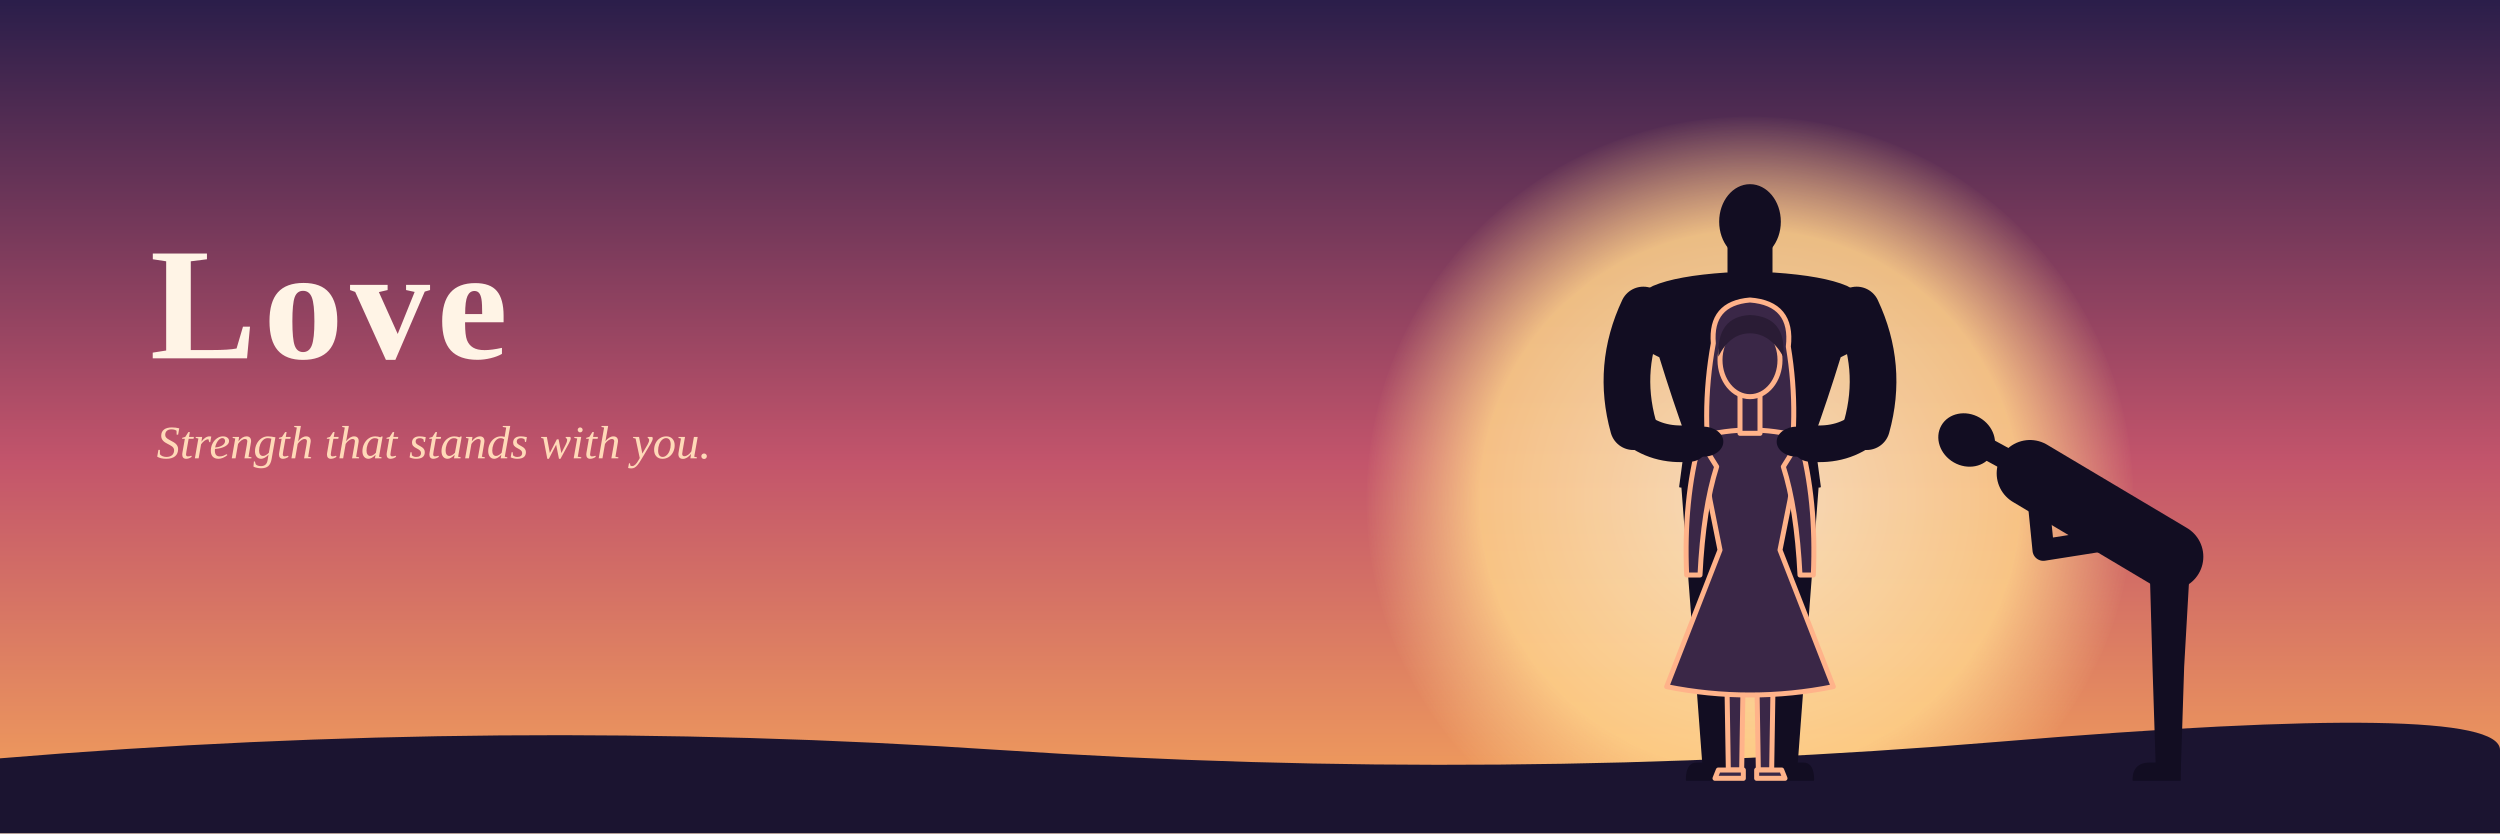
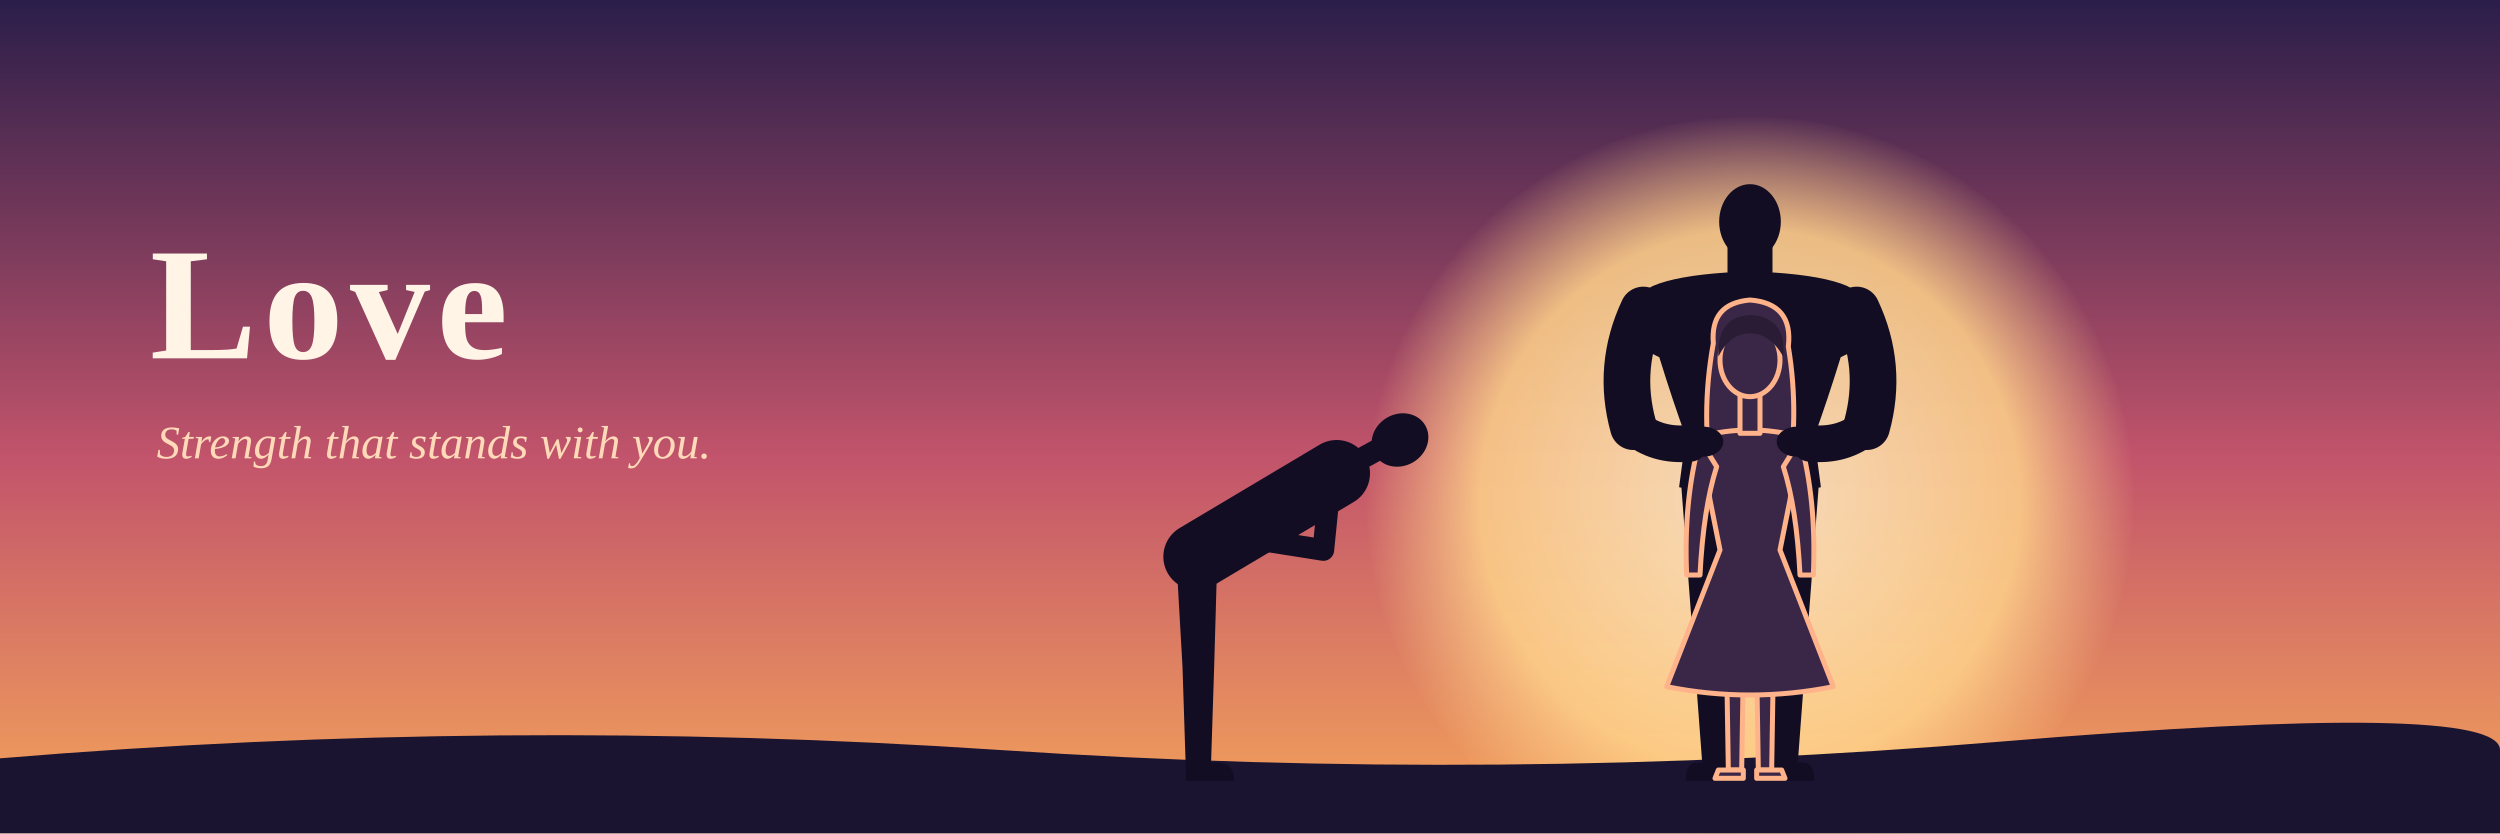
<svg xmlns="http://www.w3.org/2000/svg" viewBox="0 0 1500 500" width="1500" height="500">
  <defs>
    <linearGradient id="sky" x1="0" y1="0" x2="0" y2="1">
      <stop offset="0" stop-color="#2b1e4a" />
      <stop offset="0.55" stop-color="#c2546b" />
      <stop offset="1" stop-color="#f6a65a" />
    </linearGradient>
    <radialGradient id="sun" cx="0.5" cy="0.5" r="0.5">
      <stop offset="0" stop-color="#fff1c9" />
      <stop offset="0.7" stop-color="#ffd38a" />
      <stop offset="1" stop-color="#ffd38a" stop-opacity="0" />
    </radialGradient>
  </defs>
  <rect width="1500" height="500" fill="url(#sky)" />
  <circle cx="1050" cy="300" r="230" fill="url(#sun)" opacity="0.85" />
  <path d="M0 455 Q 300 430 600 450 T 1200 445 T 1500 450 V500 H0 Z" fill="#1b1430" />
  <g fill="#120d22" stroke="#120d22" stroke-linecap="round" stroke-linejoin="round">
    <path d="M1009 288 L1049 288 L1044 380 L1040 460 L1022 460 L1016 380 Z" />
    <path d="M1051 288 L1091 288 L1084 380 L1078 460 L1060 460 L1056 380 Z" />
    <path d="M1018 458 h26 v10 h-32 q0-10 6-10 Z" />
    <path d="M1056 458 h26 q6 0 6 10 h-32 Z" />
    <path d="M1036 164 Q1006 166 992 172 Q976 180 978 205 L996 214 Q1004 240 1012 262 L1008 292 L1092 292 L1088 262 Q1096 240 1104 214 L1122 205 Q1124 180 1108 172 Q1094 166 1064 164 Z" />
    <path d="M1037 145 h26 v24 h-26 Z" />
    <ellipse cx="1050" cy="133" rx="18" ry="22" />
    <path d="M986 186 Q970 220 980 256" stroke-width="28" fill="none" />
    <path d="M1114 186 Q1130 220 1120 256" stroke-width="28" fill="none" />
  </g>
  <g fill="#3a2747" stroke="#ffb38a" stroke-width="3" stroke-linejoin="round">
    <path d="M1028 206 Q1026 182 1050 180 Q1076 182 1073 208 Q1080 250 1072 292 L1028 292 Q1020 250 1028 206 Z" />
    <path d="M1036 400 L1046 400 L1045 462 L1037 462 Z" />
    <path d="M1054 400 L1064 400 L1063 462 L1055 462 Z" />
    <path d="M1031 462 h15 v5 h-17 Z" />
    <path d="M1054 462 h15 l2 5 h-17 Z" />
    <path d="M1020 262 Q1050 254 1080 262 L1074 300 L1068 330 L1100 412 Q1050 422 1000 412 L1032 330 L1026 300 Z" />
    <path d="M1020 264 Q1010 300 1012 345 L1020 345 Q1022 305 1030 280 Z" />
    <path d="M1080 264 Q1090 300 1088 345 L1080 345 Q1078 305 1070 280 Z" />
    <path d="M1044 236 h12 v24 h-12 Z" />
    <ellipse cx="1050" cy="216" rx="18" ry="22" />
    <path d="M1031 214 Q1030 190 1050 189 Q1072 190 1070 214 Q1062 200 1050 200 Q1038 200 1031 214 Z" stroke="none" fill="#2a1c35" />
  </g>
  <g stroke="#120d22" stroke-linecap="round" fill="#120d22">
    <path d="M980 256 Q994 268 1014 266" stroke-width="22" fill="none" />
    <path d="M1120 256 Q1106 268 1086 266" stroke-width="22" fill="none" />
    <ellipse cx="1022" cy="265" rx="12" ry="9" stroke="none" />
    <ellipse cx="1078" cy="265" rx="12" ry="9" stroke="none" />
  </g>
-   <g fill="#120d22" stroke="#120d22" stroke-linecap="round" stroke-linejoin="round">
+   <g transform="translate(2020 0) scale(-1 1)" fill="#120d22" stroke="#120d22" stroke-linecap="round" stroke-linejoin="round">
    <path d="M1290 330 L1314 330 L1310 400 L1308 462 L1294 462 L1292 400 Z" />
    <path d="M1308 458 L1308 468 L1280 468 Q1280 458 1290 458 Z" />
    <path d="M1302 334 L1218 284" stroke-width="40" fill="none" />
    <path d="M1212 280 L1190 268" stroke-width="13" fill="none" />
    <ellipse cx="1180" cy="264" rx="15" ry="17" transform="rotate(-60 1180 264)" />
    <path d="M1222 290 L1226 330 L1264 324" stroke-width="13" fill="none" />
  </g>
  <g font-family="Georgia, 'Times New Roman', serif" fill="#fff4e6">
    <text x="90" y="215" font-size="96" font-weight="bold" letter-spacing="4">Love</text>
    <text x="94" y="275" font-size="28" fill="#ffd9b8" font-style="italic">Strength that stands with you.</text>
  </g>
</svg>
